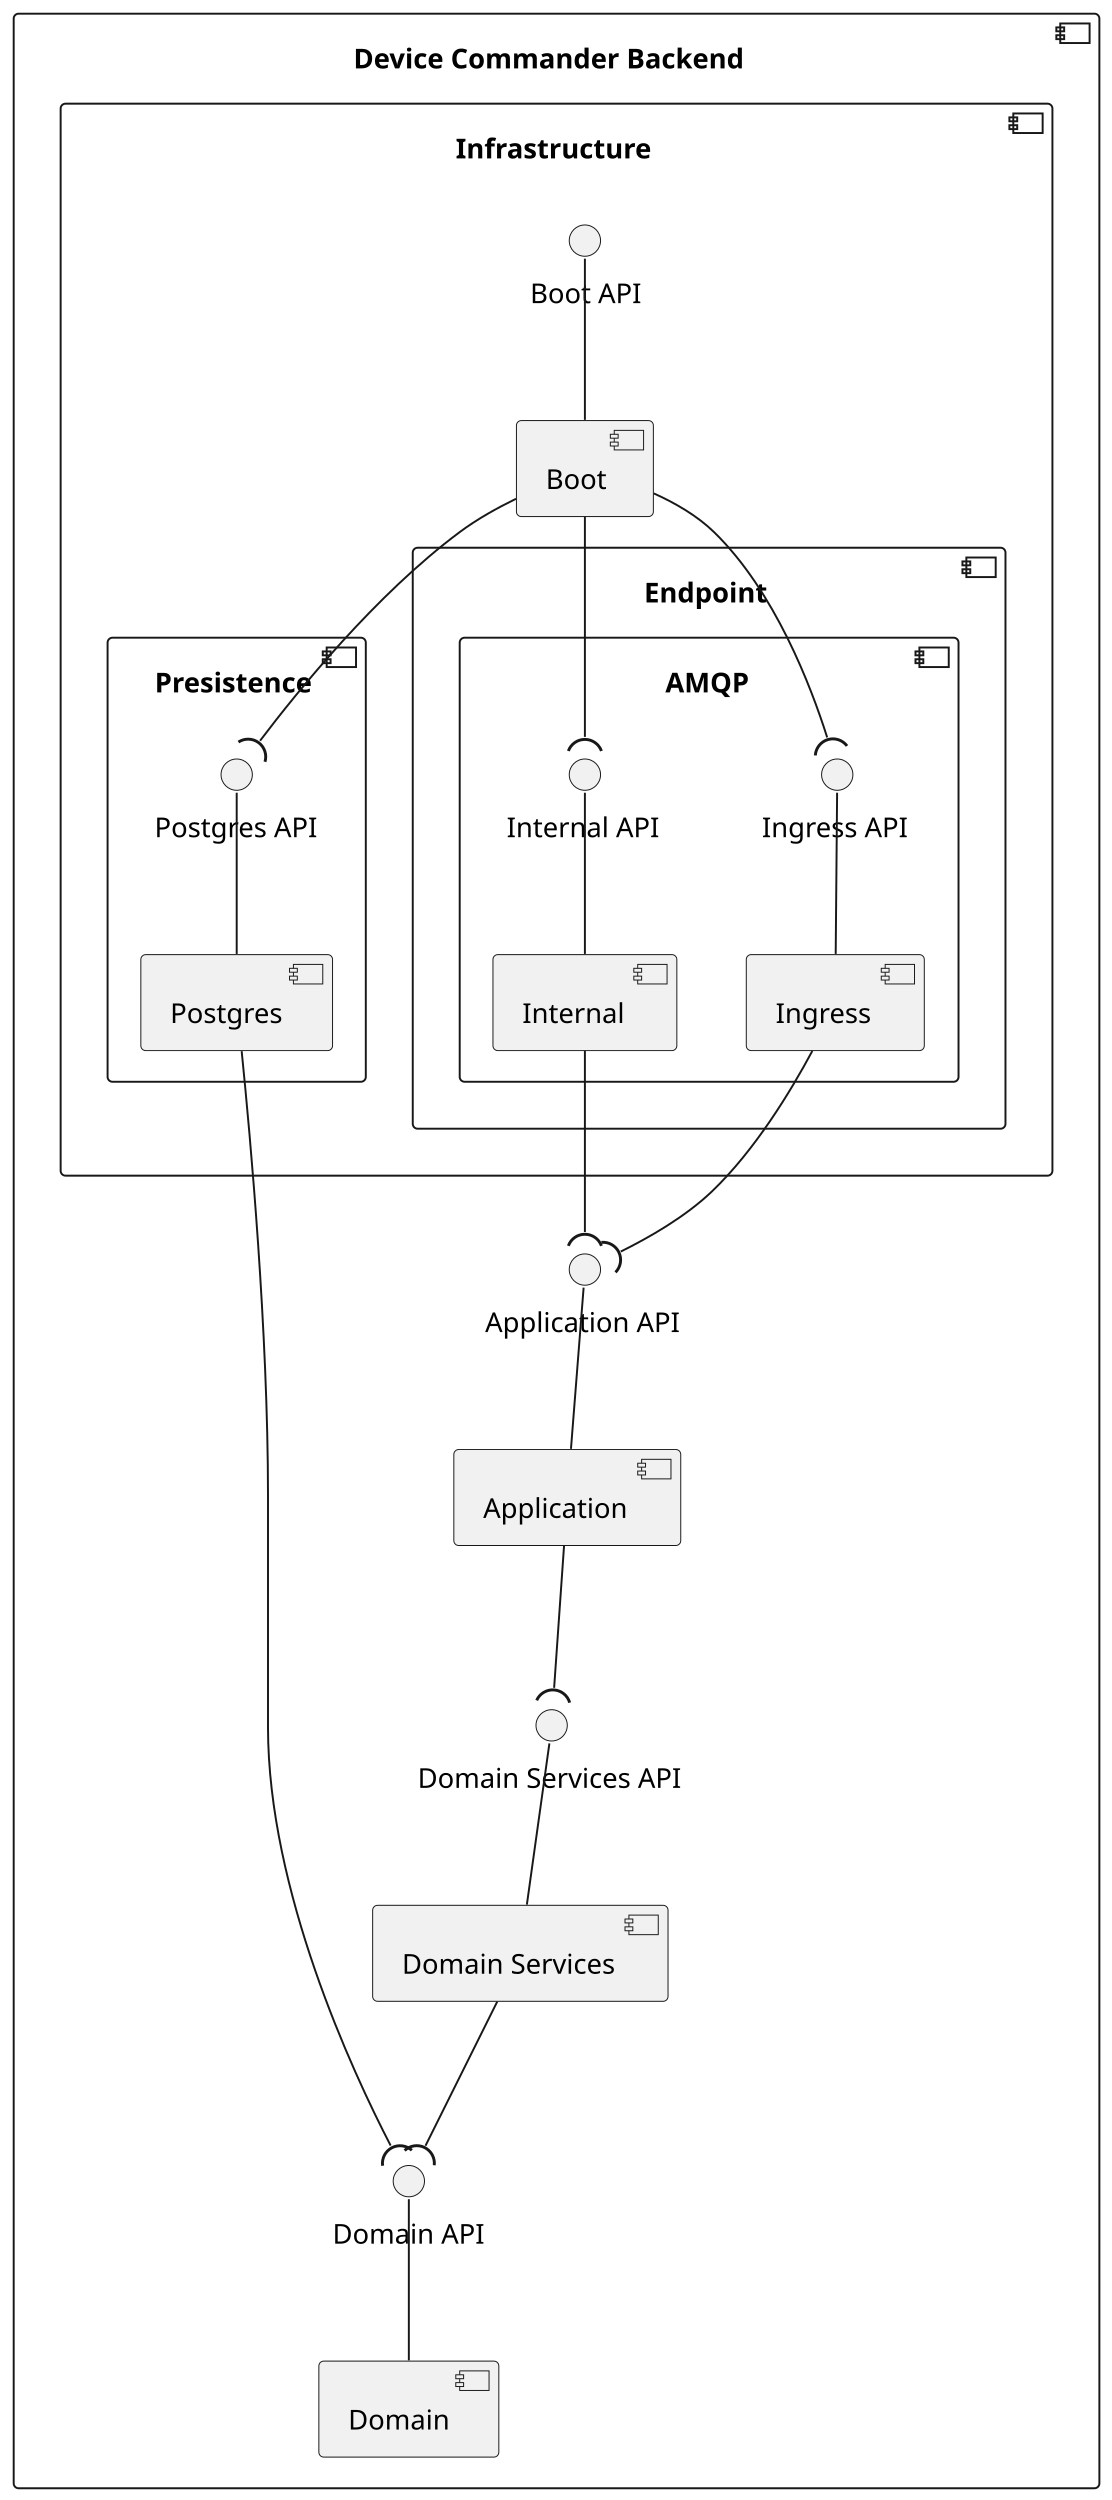
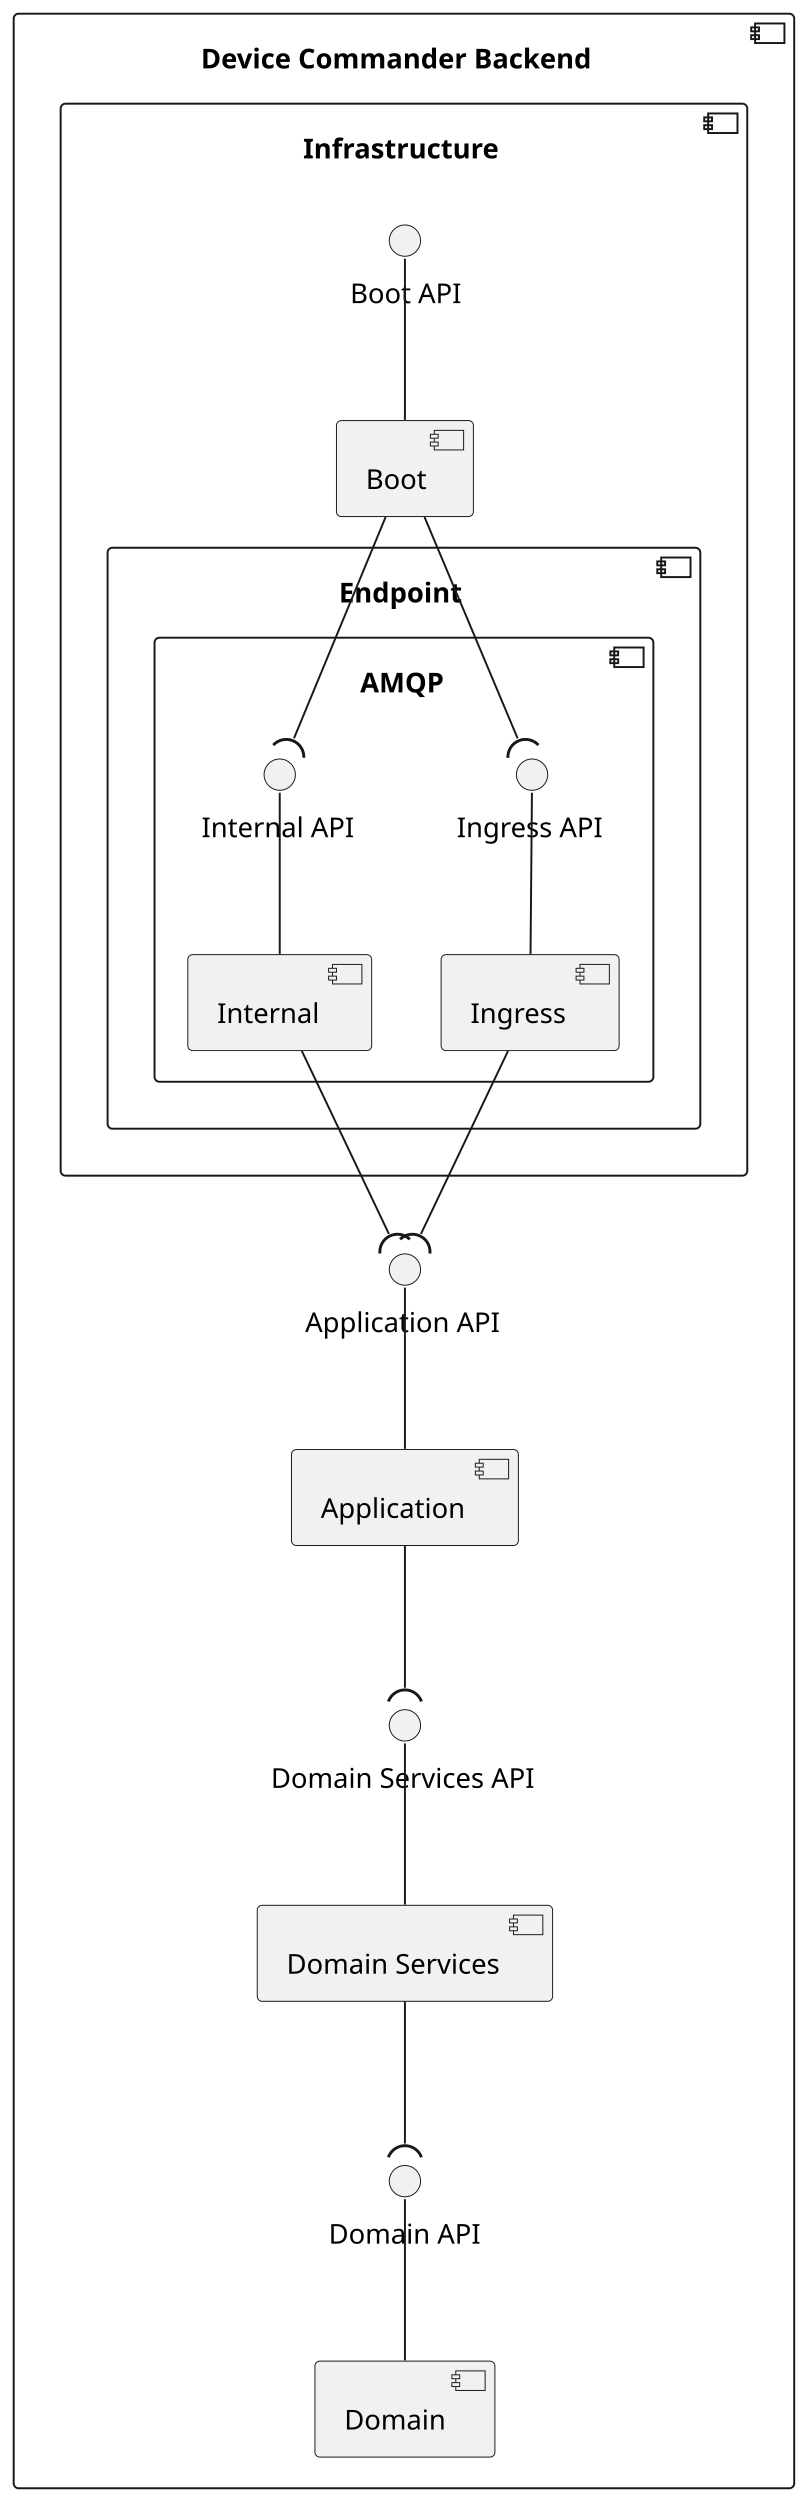
- <svg xmlns="http://www.w3.org/2000/svg" contentStyleType="text/css" height="1278px" preserveAspectRatio="none" style="width:568px;height:1278px;background:#FFFFFF;" version="1.1" viewBox="0 0 568 1278" width="568px" zoomAndPan="magnify">
+ <svg xmlns="http://www.w3.org/2000/svg" contentStyleType="text/css" height="1278px" preserveAspectRatio="none" style="width:412px;height:1278px;background:#FFFFFF;" version="1.1" viewBox="0 0 412 1278" width="412px" zoomAndPan="magnify">
  <defs />
  <g>
    <g id="cluster_Device Commander Backend">
-       <rect height="1265" rx="2.5" ry="2.5" style="stroke:#181818;stroke-width:1.0;fill:none;" width="555" x="7" y="7" />
-       <rect height="10" style="stroke:#181818;stroke-width:1.0;fill:none;" width="15" x="542" y="12" />
-       <rect height="2" style="stroke:#181818;stroke-width:1.0;fill:none;" width="4" x="540" y="14" />
-       <rect height="2" style="stroke:#181818;stroke-width:1.0;fill:none;" width="4" x="540" y="18" />
-       <text fill="#000000" font-family="sans-serif" font-size="14" font-weight="bold" lengthAdjust="spacing" textLength="207.625" x="180.688" y="34.966">Device Commander Backend</text>
+       <rect height="1265" rx="2.5" ry="2.5" style="stroke:#181818;stroke-width:1.0;fill:none;" width="399" x="7" y="7" />
+       <rect height="10" style="stroke:#181818;stroke-width:1.0;fill:none;" width="15" x="386" y="12" />
+       <rect height="2" style="stroke:#181818;stroke-width:1.0;fill:none;" width="4" x="384" y="14" />
+       <rect height="2" style="stroke:#181818;stroke-width:1.0;fill:none;" width="4" x="384" y="18" />
+       <text fill="#000000" font-family="sans-serif" font-size="14" font-weight="bold" lengthAdjust="spacing" textLength="207.625" x="102.688" y="34.966">Device Commander Backend</text>
    </g>
    <g id="cluster_INFRA">
-       <rect height="548" rx="2.5" ry="2.5" style="stroke:#181818;stroke-width:1.0;fill:none;" width="507" x="31" y="53" />
-       <rect height="10" style="stroke:#181818;stroke-width:1.0;fill:none;" width="15" x="518" y="58" />
-       <rect height="2" style="stroke:#181818;stroke-width:1.0;fill:none;" width="4" x="516" y="60" />
-       <rect height="2" style="stroke:#181818;stroke-width:1.0;fill:none;" width="4" x="516" y="64" />
-       <text fill="#000000" font-family="sans-serif" font-size="14" font-weight="bold" lengthAdjust="spacing" textLength="103.125" x="232.938" y="80.966">Infrastructure</text>
-     </g>
-     <g id="cluster_PERSIST">
-       <rect height="227" rx="2.5" ry="2.5" style="stroke:#181818;stroke-width:1.0;fill:none;" width="132" x="55" y="326" />
-       <rect height="10" style="stroke:#181818;stroke-width:1.0;fill:none;" width="15" x="167" y="331" />
-       <rect height="2" style="stroke:#181818;stroke-width:1.0;fill:none;" width="4" x="165" y="333" />
-       <rect height="2" style="stroke:#181818;stroke-width:1.0;fill:none;" width="4" x="165" y="337" />
-       <text fill="#000000" font-family="sans-serif" font-size="14" font-weight="bold" lengthAdjust="spacing" textLength="83.812" x="79.094" y="353.966">Presistence</text>
+       <rect height="548" rx="2.5" ry="2.5" style="stroke:#181818;stroke-width:1.0;fill:none;" width="351" x="31" y="53" />
+       <rect height="10" style="stroke:#181818;stroke-width:1.0;fill:none;" width="15" x="362" y="58" />
+       <rect height="2" style="stroke:#181818;stroke-width:1.0;fill:none;" width="4" x="360" y="60" />
+       <rect height="2" style="stroke:#181818;stroke-width:1.0;fill:none;" width="4" x="360" y="64" />
+       <text fill="#000000" font-family="sans-serif" font-size="14" font-weight="bold" lengthAdjust="spacing" textLength="103.125" x="154.938" y="80.966">Infrastructure</text>
    </g>
    <g id="cluster_ENDPOINT">
-       <rect height="297" rx="2.5" ry="2.5" style="stroke:#181818;stroke-width:1.0;fill:none;" width="303" x="211" y="280" />
-       <rect height="10" style="stroke:#181818;stroke-width:1.0;fill:none;" width="15" x="494" y="285" />
-       <rect height="2" style="stroke:#181818;stroke-width:1.0;fill:none;" width="4" x="492" y="287" />
-       <rect height="2" style="stroke:#181818;stroke-width:1.0;fill:none;" width="4" x="492" y="291" />
-       <text fill="#000000" font-family="sans-serif" font-size="14" font-weight="bold" lengthAdjust="spacing" textLength="66.5" x="329.25" y="307.966">Endpoint</text>
+       <rect height="297" rx="2.5" ry="2.5" style="stroke:#181818;stroke-width:1.0;fill:none;" width="303" x="55" y="280" />
+       <rect height="10" style="stroke:#181818;stroke-width:1.0;fill:none;" width="15" x="338" y="285" />
+       <rect height="2" style="stroke:#181818;stroke-width:1.0;fill:none;" width="4" x="336" y="287" />
+       <rect height="2" style="stroke:#181818;stroke-width:1.0;fill:none;" width="4" x="336" y="291" />
+       <text fill="#000000" font-family="sans-serif" font-size="14" font-weight="bold" lengthAdjust="spacing" textLength="66.5" x="173.25" y="307.966">Endpoint</text>
    </g>
    <g id="cluster_AMQP">
-       <rect height="227" rx="2.5" ry="2.5" style="stroke:#181818;stroke-width:1.0;fill:none;" width="255" x="235" y="326" />
-       <rect height="10" style="stroke:#181818;stroke-width:1.0;fill:none;" width="15" x="470" y="331" />
-       <rect height="2" style="stroke:#181818;stroke-width:1.0;fill:none;" width="4" x="468" y="333" />
-       <rect height="2" style="stroke:#181818;stroke-width:1.0;fill:none;" width="4" x="468" y="337" />
-       <text fill="#000000" font-family="sans-serif" font-size="14" font-weight="bold" lengthAdjust="spacing" textLength="44.75" x="340.125" y="353.966">AMQP</text>
+       <rect height="227" rx="2.5" ry="2.5" style="stroke:#181818;stroke-width:1.0;fill:none;" width="255" x="79" y="326" />
+       <rect height="10" style="stroke:#181818;stroke-width:1.0;fill:none;" width="15" x="314" y="331" />
+       <rect height="2" style="stroke:#181818;stroke-width:1.0;fill:none;" width="4" x="312" y="333" />
+       <rect height="2" style="stroke:#181818;stroke-width:1.0;fill:none;" width="4" x="312" y="337" />
+       <text fill="#000000" font-family="sans-serif" font-size="14" font-weight="bold" lengthAdjust="spacing" textLength="44.75" x="184.125" y="353.966">AMQP</text>
    </g>
    <g id="elem_APP">
-       <rect fill="#F1F1F1" height="49.068" rx="2.5" ry="2.5" style="stroke:#181818;stroke-width:0.5;" width="116" x="232" y="741" />
-       <rect fill="#F1F1F1" height="10" style="stroke:#181818;stroke-width:0.5;" width="15" x="328" y="746" />
-       <rect fill="#F1F1F1" height="2" style="stroke:#181818;stroke-width:0.5;" width="4" x="326" y="748" />
-       <rect fill="#F1F1F1" height="2" style="stroke:#181818;stroke-width:0.5;" width="4" x="326" y="752" />
-       <text fill="#000000" font-family="sans-serif" font-size="14" lengthAdjust="spacing" textLength="76" x="247" y="775.966">Application</text>
+       <rect fill="#F1F1F1" height="49.068" rx="2.5" ry="2.5" style="stroke:#181818;stroke-width:0.5;" width="116" x="149" y="741" />
+       <rect fill="#F1F1F1" height="10" style="stroke:#181818;stroke-width:0.5;" width="15" x="245" y="746" />
+       <rect fill="#F1F1F1" height="2" style="stroke:#181818;stroke-width:0.5;" width="4" x="243" y="748" />
+       <rect fill="#F1F1F1" height="2" style="stroke:#181818;stroke-width:0.5;" width="4" x="243" y="752" />
+       <text fill="#000000" font-family="sans-serif" font-size="14" lengthAdjust="spacing" textLength="76" x="164" y="775.966">Application</text>
    </g>
    <g id="elem_DOM">
-       <rect fill="#F1F1F1" height="49.068" rx="2.5" ry="2.5" style="stroke:#181818;stroke-width:0.5;" width="92" x="163" y="1207" />
-       <rect fill="#F1F1F1" height="10" style="stroke:#181818;stroke-width:0.5;" width="15" x="235" y="1212" />
-       <rect fill="#F1F1F1" height="2" style="stroke:#181818;stroke-width:0.5;" width="4" x="233" y="1214" />
-       <rect fill="#F1F1F1" height="2" style="stroke:#181818;stroke-width:0.5;" width="4" x="233" y="1218" />
-       <text fill="#000000" font-family="sans-serif" font-size="14" lengthAdjust="spacing" textLength="52" x="178" y="1241.966">Domain</text>
+       <rect fill="#F1F1F1" height="49.068" rx="2.5" ry="2.5" style="stroke:#181818;stroke-width:0.5;" width="92" x="161" y="1207" />
+       <rect fill="#F1F1F1" height="10" style="stroke:#181818;stroke-width:0.5;" width="15" x="233" y="1212" />
+       <rect fill="#F1F1F1" height="2" style="stroke:#181818;stroke-width:0.5;" width="4" x="231" y="1214" />
+       <rect fill="#F1F1F1" height="2" style="stroke:#181818;stroke-width:0.5;" width="4" x="231" y="1218" />
+       <text fill="#000000" font-family="sans-serif" font-size="14" lengthAdjust="spacing" textLength="52" x="176" y="1241.966">Domain</text>
    </g>
    <g id="elem_DOM_SERV">
-       <rect fill="#F1F1F1" height="49.068" rx="2.5" ry="2.5" style="stroke:#181818;stroke-width:0.5;" width="151" x="190.5" y="974" />
-       <rect fill="#F1F1F1" height="10" style="stroke:#181818;stroke-width:0.5;" width="15" x="321.5" y="979" />
-       <rect fill="#F1F1F1" height="2" style="stroke:#181818;stroke-width:0.5;" width="4" x="319.5" y="981" />
-       <rect fill="#F1F1F1" height="2" style="stroke:#181818;stroke-width:0.5;" width="4" x="319.5" y="985" />
-       <text fill="#000000" font-family="sans-serif" font-size="14" lengthAdjust="spacing" textLength="111" x="205.5" y="1008.966">Domain Services</text>
+       <rect fill="#F1F1F1" height="49.068" rx="2.5" ry="2.5" style="stroke:#181818;stroke-width:0.5;" width="151" x="131.5" y="974" />
+       <rect fill="#F1F1F1" height="10" style="stroke:#181818;stroke-width:0.5;" width="15" x="262.5" y="979" />
+       <rect fill="#F1F1F1" height="2" style="stroke:#181818;stroke-width:0.5;" width="4" x="260.5" y="981" />
+       <rect fill="#F1F1F1" height="2" style="stroke:#181818;stroke-width:0.5;" width="4" x="260.5" y="985" />
+       <text fill="#000000" font-family="sans-serif" font-size="14" lengthAdjust="spacing" textLength="111" x="146.5" y="1008.966">Domain Services</text>
    </g>
    <g id="elem_APP_API">
-       <ellipse cx="299" cy="649" fill="#F1F1F1" rx="8" ry="8" style="stroke:#181818;stroke-width:0.5;" />
-       <text fill="#000000" font-family="sans-serif" font-size="14" lengthAdjust="spacing" textLength="102" x="248" y="680.966">Application API</text>
+       <ellipse cx="207" cy="649" fill="#F1F1F1" rx="8" ry="8" style="stroke:#181818;stroke-width:0.5;" />
+       <text fill="#000000" font-family="sans-serif" font-size="14" lengthAdjust="spacing" textLength="102" x="156" y="680.966">Application API</text>
    </g>
    <g id="elem_DOM_API">
-       <ellipse cx="209" cy="1115" fill="#F1F1F1" rx="8" ry="8" style="stroke:#181818;stroke-width:0.5;" />
-       <text fill="#000000" font-family="sans-serif" font-size="14" lengthAdjust="spacing" textLength="78" x="170" y="1146.966">Domain API</text>
+       <ellipse cx="207" cy="1115" fill="#F1F1F1" rx="8" ry="8" style="stroke:#181818;stroke-width:0.5;" />
+       <text fill="#000000" font-family="sans-serif" font-size="14" lengthAdjust="spacing" textLength="78" x="168" y="1146.966">Domain API</text>
    </g>
    <g id="elem_DOM_SERV_API">
-       <ellipse cx="282" cy="882" fill="#F1F1F1" rx="8" ry="8" style="stroke:#181818;stroke-width:0.5;" />
-       <text fill="#000000" font-family="sans-serif" font-size="14" lengthAdjust="spacing" textLength="137" x="213.5" y="913.966">Domain Services API</text>
+       <ellipse cx="207" cy="882" fill="#F1F1F1" rx="8" ry="8" style="stroke:#181818;stroke-width:0.5;" />
+       <text fill="#000000" font-family="sans-serif" font-size="14" lengthAdjust="spacing" textLength="137" x="138.5" y="913.966">Domain Services API</text>
    </g>
    <g id="elem_BOOT">
-       <rect fill="#F1F1F1" height="49.068" rx="2.5" ry="2.5" style="stroke:#181818;stroke-width:0.5;" width="70" x="264" y="215" />
-       <rect fill="#F1F1F1" height="10" style="stroke:#181818;stroke-width:0.5;" width="15" x="314" y="220" />
-       <rect fill="#F1F1F1" height="2" style="stroke:#181818;stroke-width:0.5;" width="4" x="312" y="222" />
-       <rect fill="#F1F1F1" height="2" style="stroke:#181818;stroke-width:0.5;" width="4" x="312" y="226" />
-       <text fill="#000000" font-family="sans-serif" font-size="14" lengthAdjust="spacing" textLength="30" x="279" y="249.966">Boot</text>
+       <rect fill="#F1F1F1" height="49.068" rx="2.5" ry="2.5" style="stroke:#181818;stroke-width:0.5;" width="70" x="172" y="215" />
+       <rect fill="#F1F1F1" height="10" style="stroke:#181818;stroke-width:0.5;" width="15" x="222" y="220" />
+       <rect fill="#F1F1F1" height="2" style="stroke:#181818;stroke-width:0.5;" width="4" x="220" y="222" />
+       <rect fill="#F1F1F1" height="2" style="stroke:#181818;stroke-width:0.5;" width="4" x="220" y="226" />
+       <text fill="#000000" font-family="sans-serif" font-size="14" lengthAdjust="spacing" textLength="30" x="187" y="249.966">Boot</text>
    </g>
    <g id="elem_BOOT_API">
-       <ellipse cx="299" cy="123" fill="#F1F1F1" rx="8" ry="8" style="stroke:#181818;stroke-width:0.5;" />
-       <text fill="#000000" font-family="sans-serif" font-size="14" lengthAdjust="spacing" textLength="56" x="271" y="154.966">Boot API</text>
-     </g>
-     <g id="elem_POSTG">
-       <rect fill="#F1F1F1" height="49.068" rx="2.5" ry="2.5" style="stroke:#181818;stroke-width:0.5;" width="98" x="72" y="488" />
-       <rect fill="#F1F1F1" height="10" style="stroke:#181818;stroke-width:0.5;" width="15" x="150" y="493" />
-       <rect fill="#F1F1F1" height="2" style="stroke:#181818;stroke-width:0.5;" width="4" x="148" y="495" />
-       <rect fill="#F1F1F1" height="2" style="stroke:#181818;stroke-width:0.5;" width="4" x="148" y="499" />
-       <text fill="#000000" font-family="sans-serif" font-size="14" lengthAdjust="spacing" textLength="58" x="87" y="522.966">Postgres</text>
-     </g>
-     <g id="elem_POSTG_API">
-       <ellipse cx="121" cy="396" fill="#F1F1F1" rx="8" ry="8" style="stroke:#181818;stroke-width:0.5;" />
-       <text fill="#000000" font-family="sans-serif" font-size="14" lengthAdjust="spacing" textLength="84" x="79" y="427.966">Postgres API</text>
+       <ellipse cx="207" cy="123" fill="#F1F1F1" rx="8" ry="8" style="stroke:#181818;stroke-width:0.5;" />
+       <text fill="#000000" font-family="sans-serif" font-size="14" lengthAdjust="spacing" textLength="56" x="179" y="154.966">Boot API</text>
    </g>
    <g id="elem_INGRESS">
-       <rect fill="#F1F1F1" height="49.068" rx="2.5" ry="2.5" style="stroke:#181818;stroke-width:0.5;" width="91" x="381.5" y="488" />
-       <rect fill="#F1F1F1" height="10" style="stroke:#181818;stroke-width:0.5;" width="15" x="452.5" y="493" />
-       <rect fill="#F1F1F1" height="2" style="stroke:#181818;stroke-width:0.5;" width="4" x="450.5" y="495" />
-       <rect fill="#F1F1F1" height="2" style="stroke:#181818;stroke-width:0.5;" width="4" x="450.5" y="499" />
-       <text fill="#000000" font-family="sans-serif" font-size="14" lengthAdjust="spacing" textLength="51" x="396.5" y="522.966">Ingress</text>
+       <rect fill="#F1F1F1" height="49.068" rx="2.5" ry="2.5" style="stroke:#181818;stroke-width:0.5;" width="91" x="225.5" y="488" />
+       <rect fill="#F1F1F1" height="10" style="stroke:#181818;stroke-width:0.5;" width="15" x="296.5" y="493" />
+       <rect fill="#F1F1F1" height="2" style="stroke:#181818;stroke-width:0.5;" width="4" x="294.5" y="495" />
+       <rect fill="#F1F1F1" height="2" style="stroke:#181818;stroke-width:0.5;" width="4" x="294.5" y="499" />
+       <text fill="#000000" font-family="sans-serif" font-size="14" lengthAdjust="spacing" textLength="51" x="240.5" y="522.966">Ingress</text>
    </g>
    <g id="elem_INTERNAL">
-       <rect fill="#F1F1F1" height="49.068" rx="2.5" ry="2.5" style="stroke:#181818;stroke-width:0.5;" width="94" x="252" y="488" />
-       <rect fill="#F1F1F1" height="10" style="stroke:#181818;stroke-width:0.5;" width="15" x="326" y="493" />
-       <rect fill="#F1F1F1" height="2" style="stroke:#181818;stroke-width:0.5;" width="4" x="324" y="495" />
-       <rect fill="#F1F1F1" height="2" style="stroke:#181818;stroke-width:0.5;" width="4" x="324" y="499" />
-       <text fill="#000000" font-family="sans-serif" font-size="14" lengthAdjust="spacing" textLength="54" x="267" y="522.966">Internal</text>
+       <rect fill="#F1F1F1" height="49.068" rx="2.5" ry="2.5" style="stroke:#181818;stroke-width:0.5;" width="94" x="96" y="488" />
+       <rect fill="#F1F1F1" height="10" style="stroke:#181818;stroke-width:0.5;" width="15" x="170" y="493" />
+       <rect fill="#F1F1F1" height="2" style="stroke:#181818;stroke-width:0.5;" width="4" x="168" y="495" />
+       <rect fill="#F1F1F1" height="2" style="stroke:#181818;stroke-width:0.5;" width="4" x="168" y="499" />
+       <text fill="#000000" font-family="sans-serif" font-size="14" lengthAdjust="spacing" textLength="54" x="111" y="522.966">Internal</text>
    </g>
    <g id="elem_INGRESS_API">
-       <ellipse cx="428" cy="396" fill="#F1F1F1" rx="8" ry="8" style="stroke:#181818;stroke-width:0.5;" />
-       <text fill="#000000" font-family="sans-serif" font-size="14" lengthAdjust="spacing" textLength="77" x="389.5" y="427.966">Ingress API</text>
+       <ellipse cx="272" cy="396" fill="#F1F1F1" rx="8" ry="8" style="stroke:#181818;stroke-width:0.5;" />
+       <text fill="#000000" font-family="sans-serif" font-size="14" lengthAdjust="spacing" textLength="77" x="233.5" y="427.966">Ingress API</text>
    </g>
    <g id="elem_INTERNAL_API">
-       <ellipse cx="299" cy="396" fill="#F1F1F1" rx="8" ry="8" style="stroke:#181818;stroke-width:0.5;" />
-       <text fill="#000000" font-family="sans-serif" font-size="14" lengthAdjust="spacing" textLength="80" x="259" y="427.966">Internal API</text>
+       <ellipse cx="143" cy="396" fill="#F1F1F1" rx="8" ry="8" style="stroke:#181818;stroke-width:0.5;" />
+       <text fill="#000000" font-family="sans-serif" font-size="14" lengthAdjust="spacing" textLength="80" x="103" y="427.966">Internal API</text>
    </g>
    <g id="link_DOM_API_DOM">
-       <path d="M209,1124.23 C209,1141.26 209,1180.89 209,1206.65 " fill="none" id="DOM_API-DOM" style="stroke:#181818;stroke-width:1.0;" />
+       <path d="M207,1124.23 C207,1141.26 207,1180.89 207,1206.65 " fill="none" id="DOM_API-DOM" style="stroke:#181818;stroke-width:1.0;" />
    </g>
    <g id="link_DOM_SERV_API_DOM_SERV">
-       <path d="M280.85,891.23 C278.47,908.26 272.93,947.89 269.33,973.65 " fill="none" id="DOM_SERV_API-DOM_SERV" style="stroke:#181818;stroke-width:1.0;" />
+       <path d="M207,891.23 C207,908.26 207,947.89 207,973.65 " fill="none" id="DOM_SERV_API-DOM_SERV" style="stroke:#181818;stroke-width:1.0;" />
    </g>
    <g id="link_INGRESS_API_INGRESS">
-       <path d="M427.93,405.23 C427.78,422.26 427.43,461.89 427.21,487.65 " fill="none" id="INGRESS_API-INGRESS" style="stroke:#181818;stroke-width:1.0;" />
+       <path d="M271.93,405.23 C271.78,422.26 271.43,461.89 271.21,487.65 " fill="none" id="INGRESS_API-INGRESS" style="stroke:#181818;stroke-width:1.0;" />
    </g>
    <g id="link_INTERNAL_API_INTERNAL">
-       <path d="M299,405.23 C299,422.26 299,461.89 299,487.65 " fill="none" id="INTERNAL_API-INTERNAL" style="stroke:#181818;stroke-width:1.0;" />
-     </g>
-     <g id="link_POSTG_API_POSTG">
-       <path d="M121,405.23 C121,422.26 121,461.89 121,487.65 " fill="none" id="POSTG_API-POSTG" style="stroke:#181818;stroke-width:1.0;" />
+       <path d="M143,405.23 C143,422.26 143,461.89 143,487.65 " fill="none" id="INTERNAL_API-INTERNAL" style="stroke:#181818;stroke-width:1.0;" />
    </g>
    <g id="link_APP_API_APP">
-       <path d="M298.35,658.23 C297.01,675.26 293.9,714.89 291.88,740.65 " fill="none" id="APP_API-APP" style="stroke:#181818;stroke-width:1.0;" />
+       <path d="M207,658.23 C207,675.26 207,714.89 207,740.65 " fill="none" id="APP_API-APP" style="stroke:#181818;stroke-width:1.0;" />
    </g>
    <g id="link_BOOT_API_BOOT">
-       <path d="M299,132.23 C299,149.26 299,188.89 299,214.65 " fill="none" id="BOOT_API-BOOT" style="stroke:#181818;stroke-width:1.0;" />
+       <path d="M207,132.23 C207,149.26 207,188.89 207,214.65 " fill="none" id="BOOT_API-BOOT" style="stroke:#181818;stroke-width:1.0;" />
    </g>
    <g id="link_INGRESS_APP_API">
-       <path d="M415.27,537.23 C404.16,557.97 385.94,587.98 364,609 C350.24,622.19 331.24,632.94 317.34,639.79 " fill="none" id="INGRESS-to-APP_API" style="stroke:#181818;stroke-width:1.0;" />
-       <path d="M314.643,650.404 A9,9 0 0 0 307.448 635.097" fill="none" style="stroke:#181818;stroke-width:1.5;" />
+       <path d="M259.71,537.24 C246.95,564.04 226.51,607 215.2,630.78 " fill="none" id="INGRESS-to-APP_API" style="stroke:#181818;stroke-width:1.0;" />
+       <path d="M219.79,640.802 A9,9 0 0 0 204.514 633.538" fill="none" style="stroke:#181818;stroke-width:1.5;" />
    </g>
    <g id="link_INTERNAL_APP_API">
-       <path d="M299,537.24 C299,563.68 299,605.85 299,629.81 " fill="none" id="INTERNAL-to-APP_API" style="stroke:#181818;stroke-width:1.0;" />
-       <path d="M307.457,636.872 A9,9 0 0 0 290.543 636.872" fill="none" style="stroke:#181818;stroke-width:1.5;" />
-     </g>
-     <g id="link_POSTG_DOM_API">
-       <path d="M123.54,537.35 C128.05,581.91 137,680.88 137,764.5 C137,764.5 137,764.5 137,883 C137,966.32 180.22,1059.2 199.69,1096.81 " fill="none" id="POSTG-to-DOM_API" style="stroke:#181818;stroke-width:1.0;" />
-       <path d="M210.54,1099.228 A9,9 0 0 0 195.584 1107.129" fill="none" style="stroke:#181818;stroke-width:1.5;" />
+       <path d="M154.29,537.24 C167.05,564.04 187.49,607 198.8,630.78 " fill="none" id="INTERNAL-to-APP_API" style="stroke:#181818;stroke-width:1.0;" />
+       <path d="M209.486,633.538 A9,9 0 0 0 194.21 640.802" fill="none" style="stroke:#181818;stroke-width:1.5;" />
    </g>
    <g id="link_APP_DOM_SERV_API">
-       <path d="M288.34,790.22 C286.84,811.8 284.64,843.18 283.27,862.82 " fill="none" id="APP-to-DOM_SERV_API" style="stroke:#181818;stroke-width:1.0;" />
-       <path d="M291.222,870.391 A9,9 0 0 0 274.349 869.208" fill="none" style="stroke:#181818;stroke-width:1.5;" />
+       <path d="M207,790.22 C207,811.8 207,843.18 207,862.82 " fill="none" id="APP-to-DOM_SERV_API" style="stroke:#181818;stroke-width:1.0;" />
+       <path d="M215.457,869.792 A9,9 0 0 0 198.543 869.792" fill="none" style="stroke:#181818;stroke-width:1.5;" />
    </g>
    <g id="link_DOM_SERV_DOM_API">
-       <path d="M254.19,1023.22 C243.25,1045.2 227.24,1077.36 217.51,1096.91 " fill="none" id="DOM_SERV-to-DOM_API" style="stroke:#181818;stroke-width:1.0;" />
-       <path d="M221.993,1106.882 A9,9 0 0 0 206.85 1099.347" fill="none" style="stroke:#181818;stroke-width:1.5;" />
+       <path d="M207,1023.22 C207,1044.8 207,1076.18 207,1095.82 " fill="none" id="DOM_SERV-to-DOM_API" style="stroke:#181818;stroke-width:1.0;" />
+       <path d="M215.457,1102.792 A9,9 0 0 0 198.543 1102.792" fill="none" style="stroke:#181818;stroke-width:1.5;" />
    </g>
    <g id="link_BOOT_INTERNAL_API">
-       <path d="M299,264.3 C299,295.26 299,348.68 299,376.68 " fill="none" id="BOOT-to-INTERNAL_API" style="stroke:#181818;stroke-width:1.0;" />
-       <path d="M307.457,383.902 A9,9 0 0 0 290.543 383.902" fill="none" style="stroke:#181818;stroke-width:1.5;" />
-     </g>
-     <g id="link_BOOT_POSTG_API">
-       <path d="M263.78,254.98 C254.03,259.73 243.74,265.49 235,272 C192.17,303.92 152.17,353.26 132.95,378.66 " fill="none" id="BOOT-to-POSTG_API" style="stroke:#181818;stroke-width:1.0;" />
-       <path d="M135.463,389.437 A9,9 0 0 0 121.891 379.343" fill="none" style="stroke:#181818;stroke-width:1.5;" />
+       <path d="M197.14,264.3 C184.2,295.54 161.79,349.64 150.28,377.42 " fill="none" id="BOOT-to-INTERNAL_API" style="stroke:#181818;stroke-width:1.0;" />
+       <path d="M155.311,387.377 A9,9 0 0 0 139.688 380.896" fill="none" style="stroke:#181818;stroke-width:1.5;" />
    </g>
    <g id="link_BOOT_INGRESS_API">
-       <path d="M334.22,252.23 C345.03,257.09 356.35,263.59 365,272 C396.01,302.15 414.58,350.82 422.86,376.98 " fill="none" id="BOOT-to-INGRESS_API" style="stroke:#181818;stroke-width:1.0;" />
-       <path d="M432.996,381.322 A9,9 0 0 0 416.795 386.182" fill="none" style="stroke:#181818;stroke-width:1.5;" />
+       <path d="M217.01,264.3 C230.15,295.54 252.92,349.64 264.6,377.42 " fill="none" id="BOOT-to-INGRESS_API" style="stroke:#181818;stroke-width:1.0;" />
+       <path d="M275.227,380.858 A9,9 0 0 0 259.641 387.43" fill="none" style="stroke:#181818;stroke-width:1.5;" />
    </g>
  </g>
</svg>
